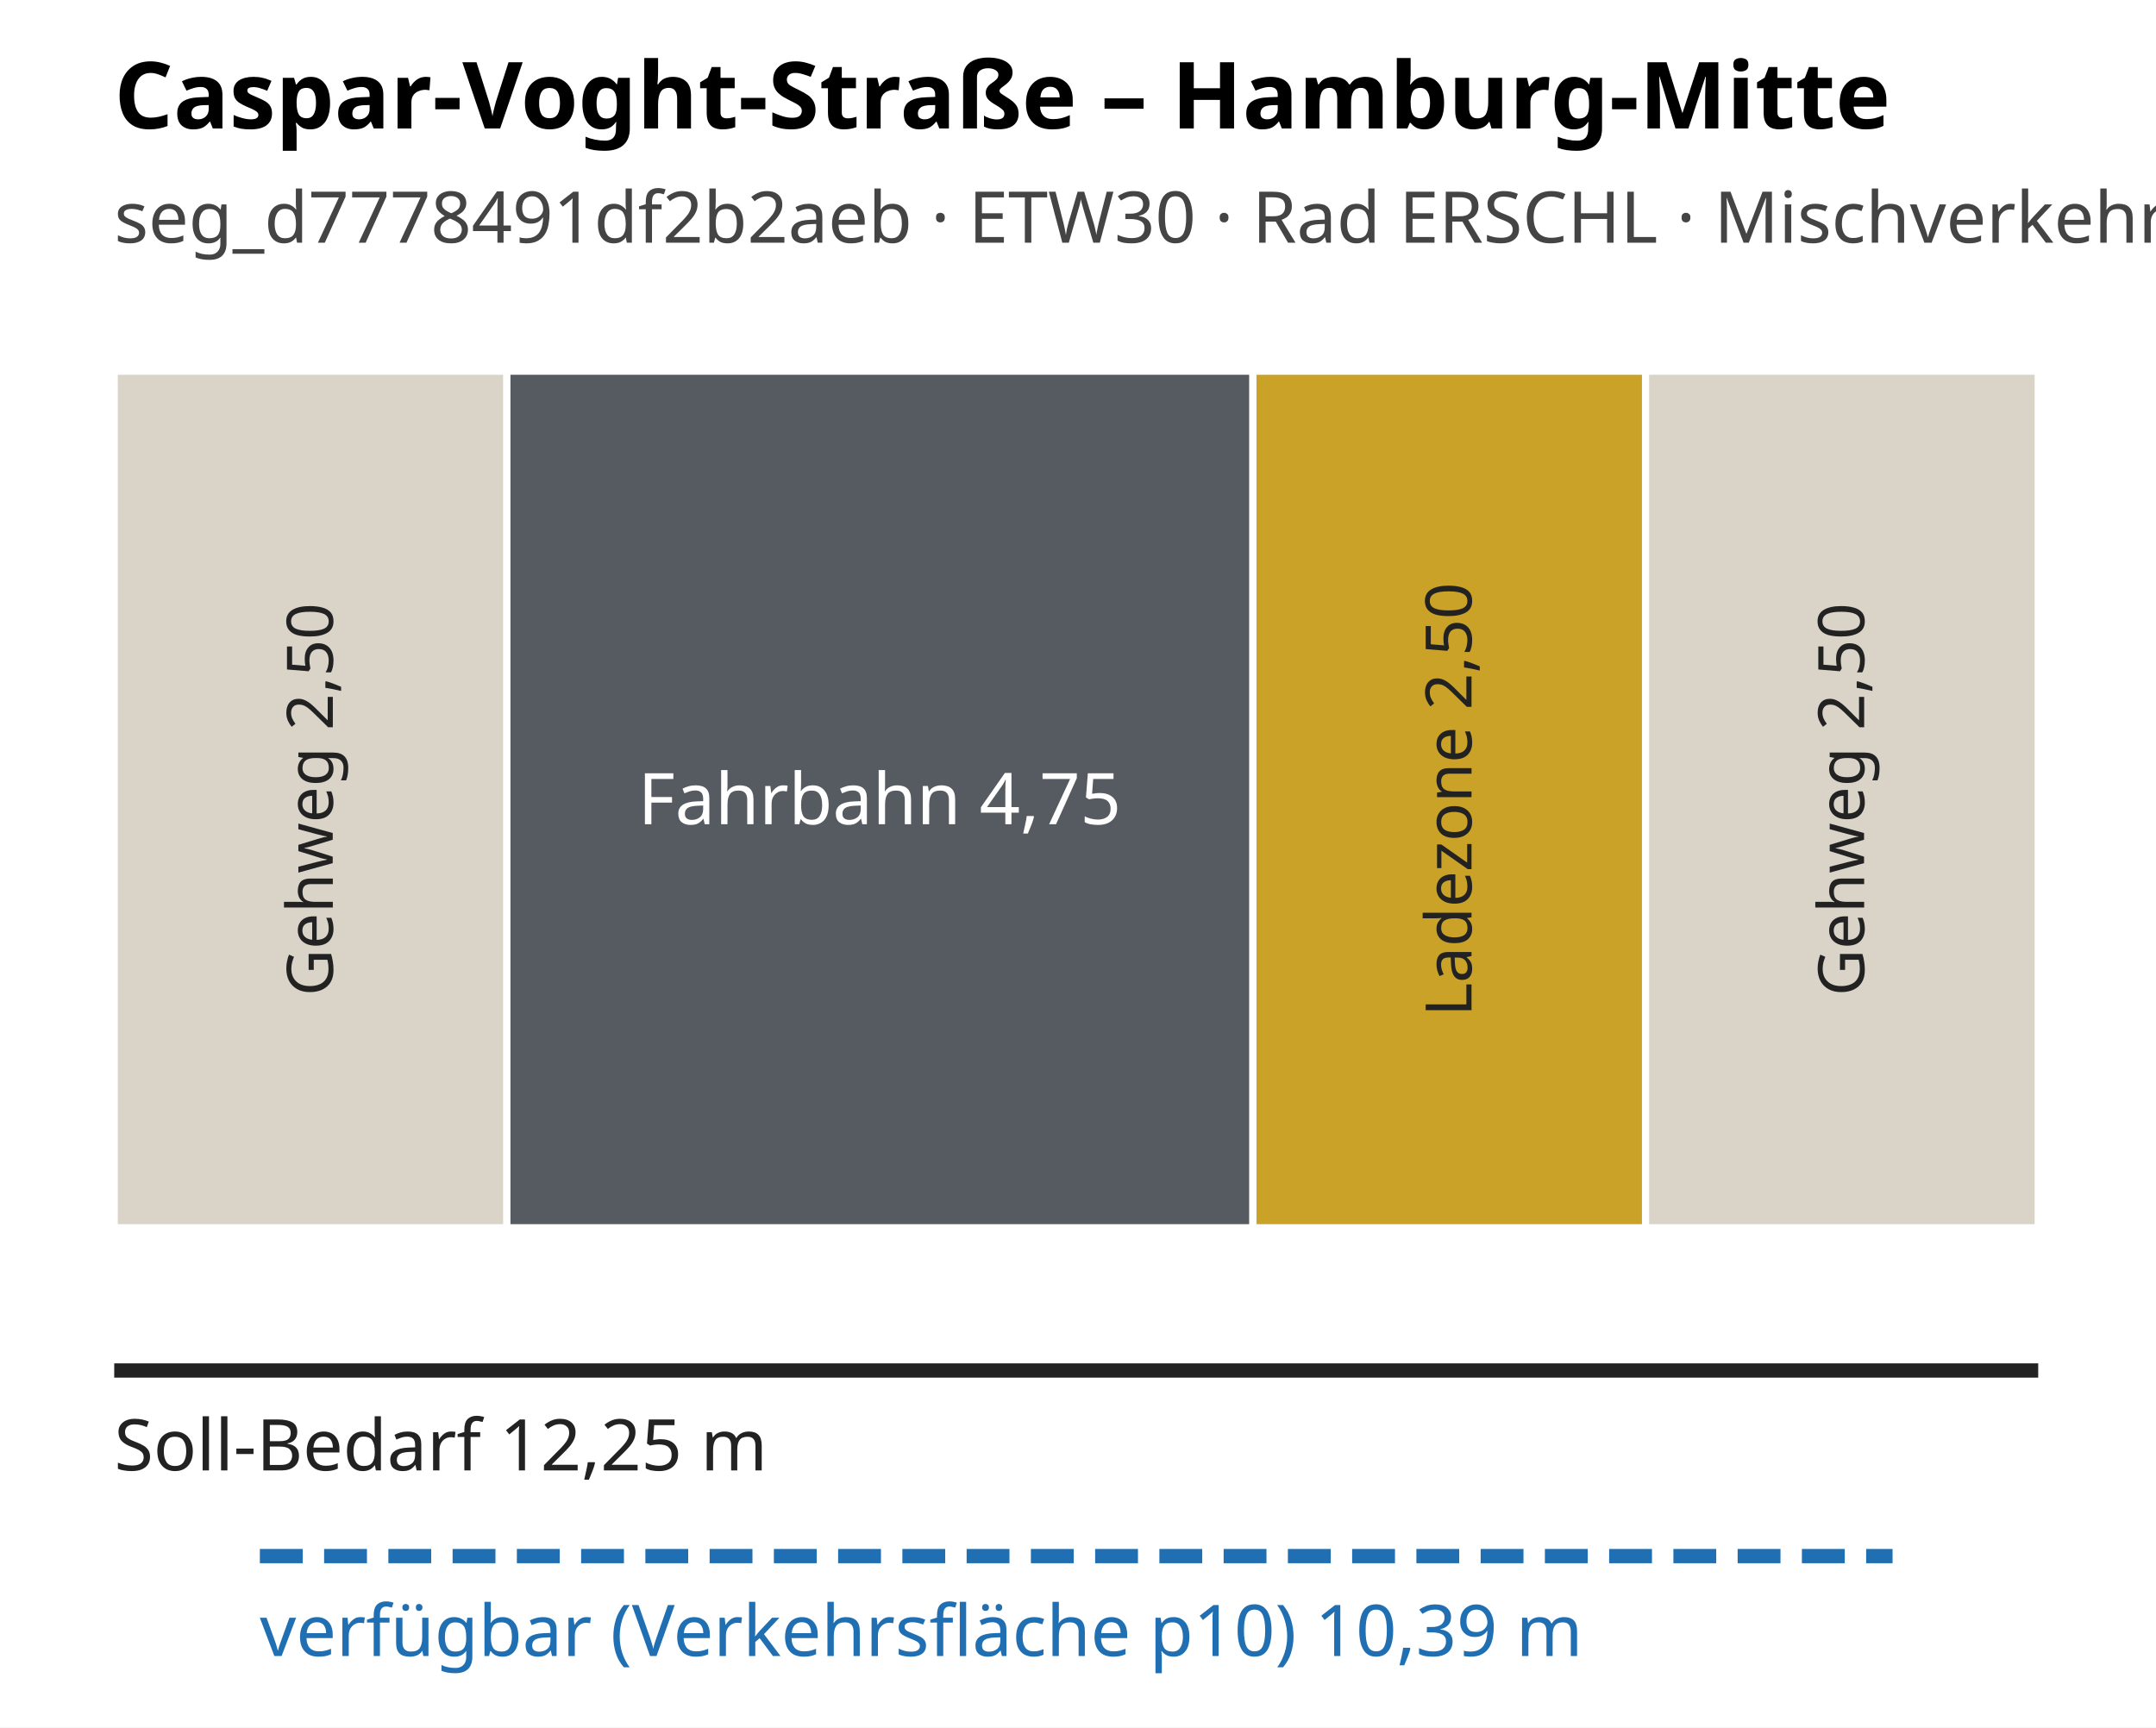
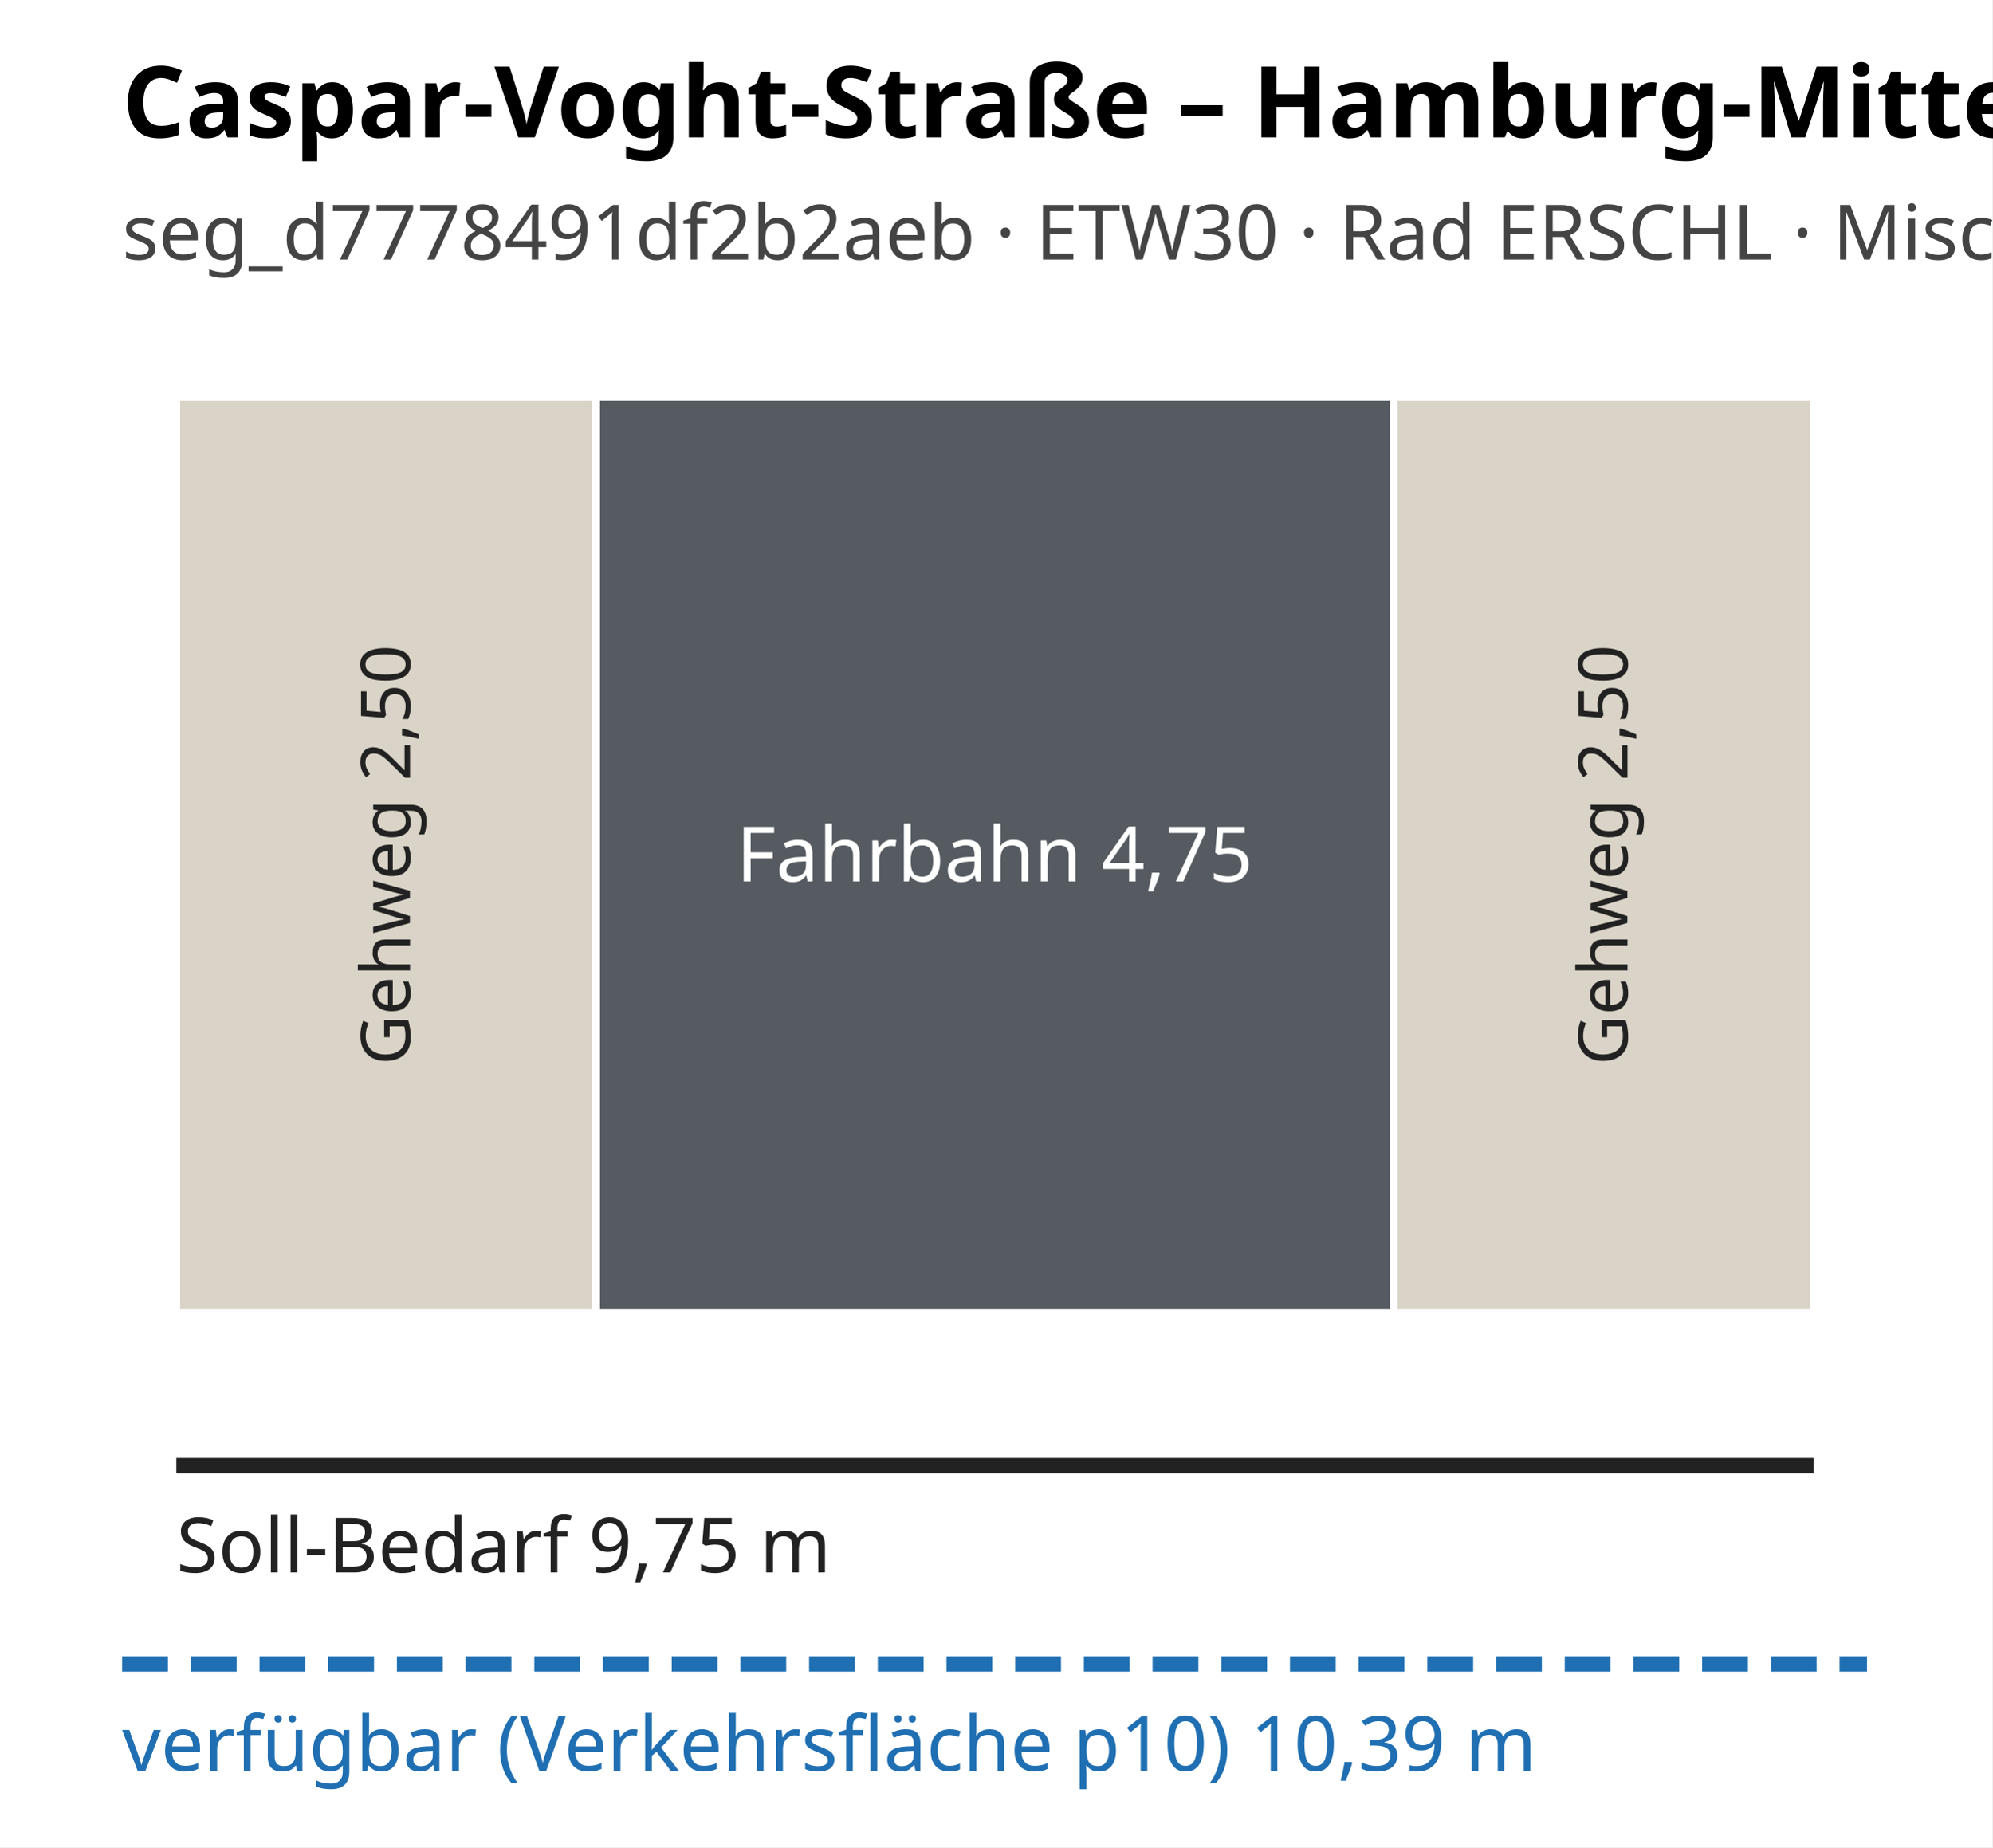
- <svg xmlns="http://www.w3.org/2000/svg" width="302" height="242" viewBox="0 0 302 242" font-family="sans-serif" font-size="10">
-   <rect x="0" y="0" width="302" height="242" fill="#ffffff" />
+ <svg xmlns="http://www.w3.org/2000/svg" width="261" height="242" viewBox="0 0 261 242" font-family="sans-serif" font-size="10">
+   <rect x="0" y="0" width="261" height="242" fill="#ffffff" />
  <text x="16.0" y="18" font-size="13" font-weight="bold">Caspar-Voght-Straße – Hamburg-Mitte</text>
-   <text x="16.0" y="34" fill="#444">seg_d7778491df2b2aeb · ETW30 · Rad ERSCHL · Mischverkehr · passt nicht · Abbau D4|D6</text>
-   <rect x="16.0" y="52.0" width="55.0" height="120.0" fill="#d9d4c7" stroke="#ffffff" stroke-width="1" data-element="sidewalk" data-width-m="2.50" />
-   <text transform="translate(43.5,112.0) rotate(-90)" text-anchor="middle" dominant-baseline="middle" fill="#222" font-size="9">Gehweg 2,50</text>
-   <rect x="71.0" y="52.0" width="104.5" height="120.0" fill="#555b61" stroke="#ffffff" stroke-width="1" data-element="carriageway" data-width-m="4.75" />
-   <text x="123.2" y="112.0" text-anchor="middle" dominant-baseline="middle" fill="#ffffff">Fahrbahn 4,75</text>
-   <rect x="175.5" y="52.0" width="55.0" height="120.0" fill="#c9a227" stroke="#ffffff" stroke-width="1" data-element="loading_zone" data-width-m="2.50" />
-   <text transform="translate(203.0,112.0) rotate(-90)" text-anchor="middle" dominant-baseline="middle" fill="#222" font-size="9">Ladezone 2,50</text>
-   <rect x="230.5" y="52.0" width="55.0" height="120.0" fill="#d9d4c7" stroke="#ffffff" stroke-width="1" data-element="sidewalk" data-width-m="2.50" />
-   <text transform="translate(258.0,112.0) rotate(-90)" text-anchor="middle" dominant-baseline="middle" fill="#222" font-size="9">Gehweg 2,50</text>
-   <text x="16.0" y="206.0" fill="#222">Soll-Bedarf 12,25 m</text>
-   <line x1="16.0" y1="192.0" x2="285.5" y2="192.0" stroke="#222" stroke-width="2" />
-   <line x1="36.4" y1="218.0" x2="265.1" y2="218.0" stroke="#1f6fb2" stroke-width="2" stroke-dasharray="6 3" />
-   <text x="36.4" y="232.0" fill="#1f6fb2">verfügbar (Verkehrsfläche p10) 10,39 m</text>
+   <text x="16.0" y="34" fill="#444">seg_d7778491df2b2aeb · ETW30 · Rad ERSCHL · Mischverkehr · passt nach Abbau · Abbau D1|D4</text>
+   <rect x="23.1" y="52.0" width="55.0" height="120.0" fill="#d9d4c7" stroke="#ffffff" stroke-width="1" data-element="sidewalk" data-width-m="2.50" />
+   <text transform="translate(50.6,112.0) rotate(-90)" text-anchor="middle" dominant-baseline="middle" fill="#222" font-size="9">Gehweg 2,50</text>
+   <rect x="78.1" y="52.0" width="104.5" height="120.0" fill="#555b61" stroke="#ffffff" stroke-width="1" data-element="carriageway" data-width-m="4.75" />
+   <text x="130.3" y="112.0" text-anchor="middle" dominant-baseline="middle" fill="#ffffff">Fahrbahn 4,75</text>
+   <rect x="182.6" y="52.0" width="55.0" height="120.0" fill="#d9d4c7" stroke="#ffffff" stroke-width="1" data-element="sidewalk" data-width-m="2.50" />
+   <text transform="translate(210.1,112.0) rotate(-90)" text-anchor="middle" dominant-baseline="middle" fill="#222" font-size="9">Gehweg 2,50</text>
+   <text x="23.1" y="206.0" fill="#222">Soll-Bedarf 9,75 m</text>
+   <line x1="23.1" y1="192.0" x2="237.6" y2="192.0" stroke="#222" stroke-width="2" />
+   <line x1="16.0" y1="218.0" x2="244.6" y2="218.0" stroke="#1f6fb2" stroke-width="2" stroke-dasharray="6 3" />
+   <text x="16.0" y="232.0" fill="#1f6fb2">verfügbar (Verkehrsfläche p10) 10,39 m</text>
</svg>
